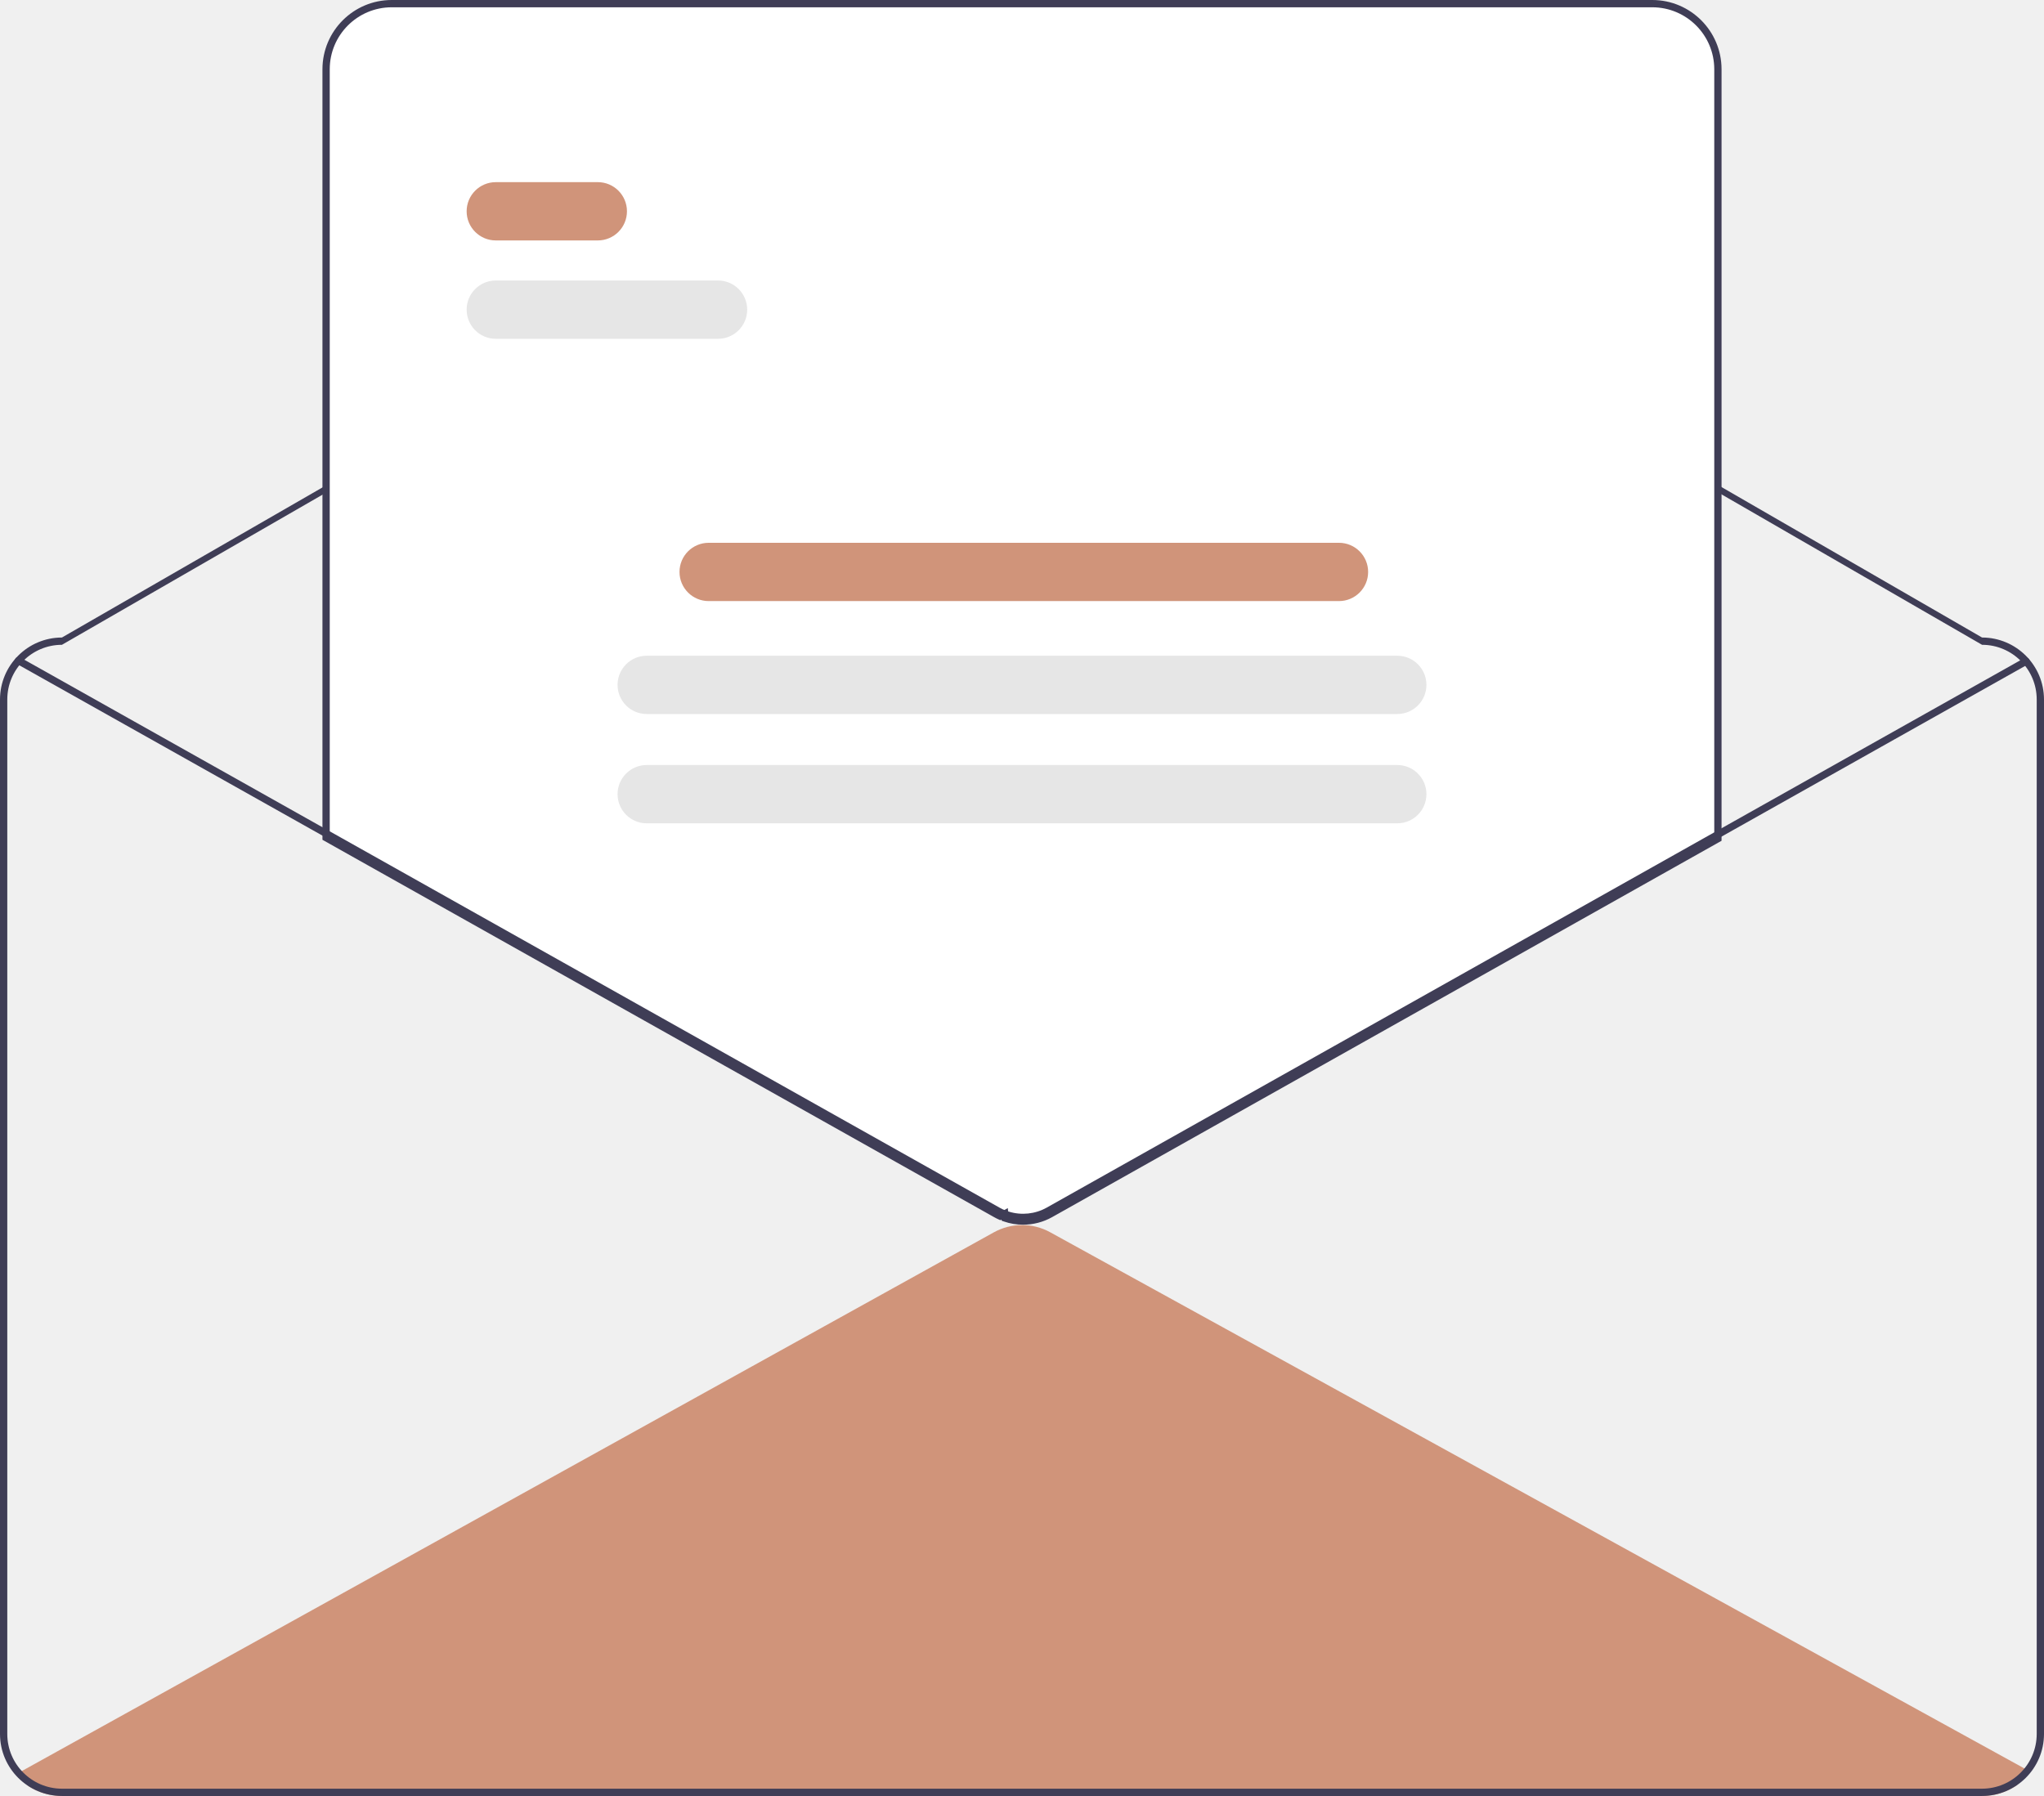
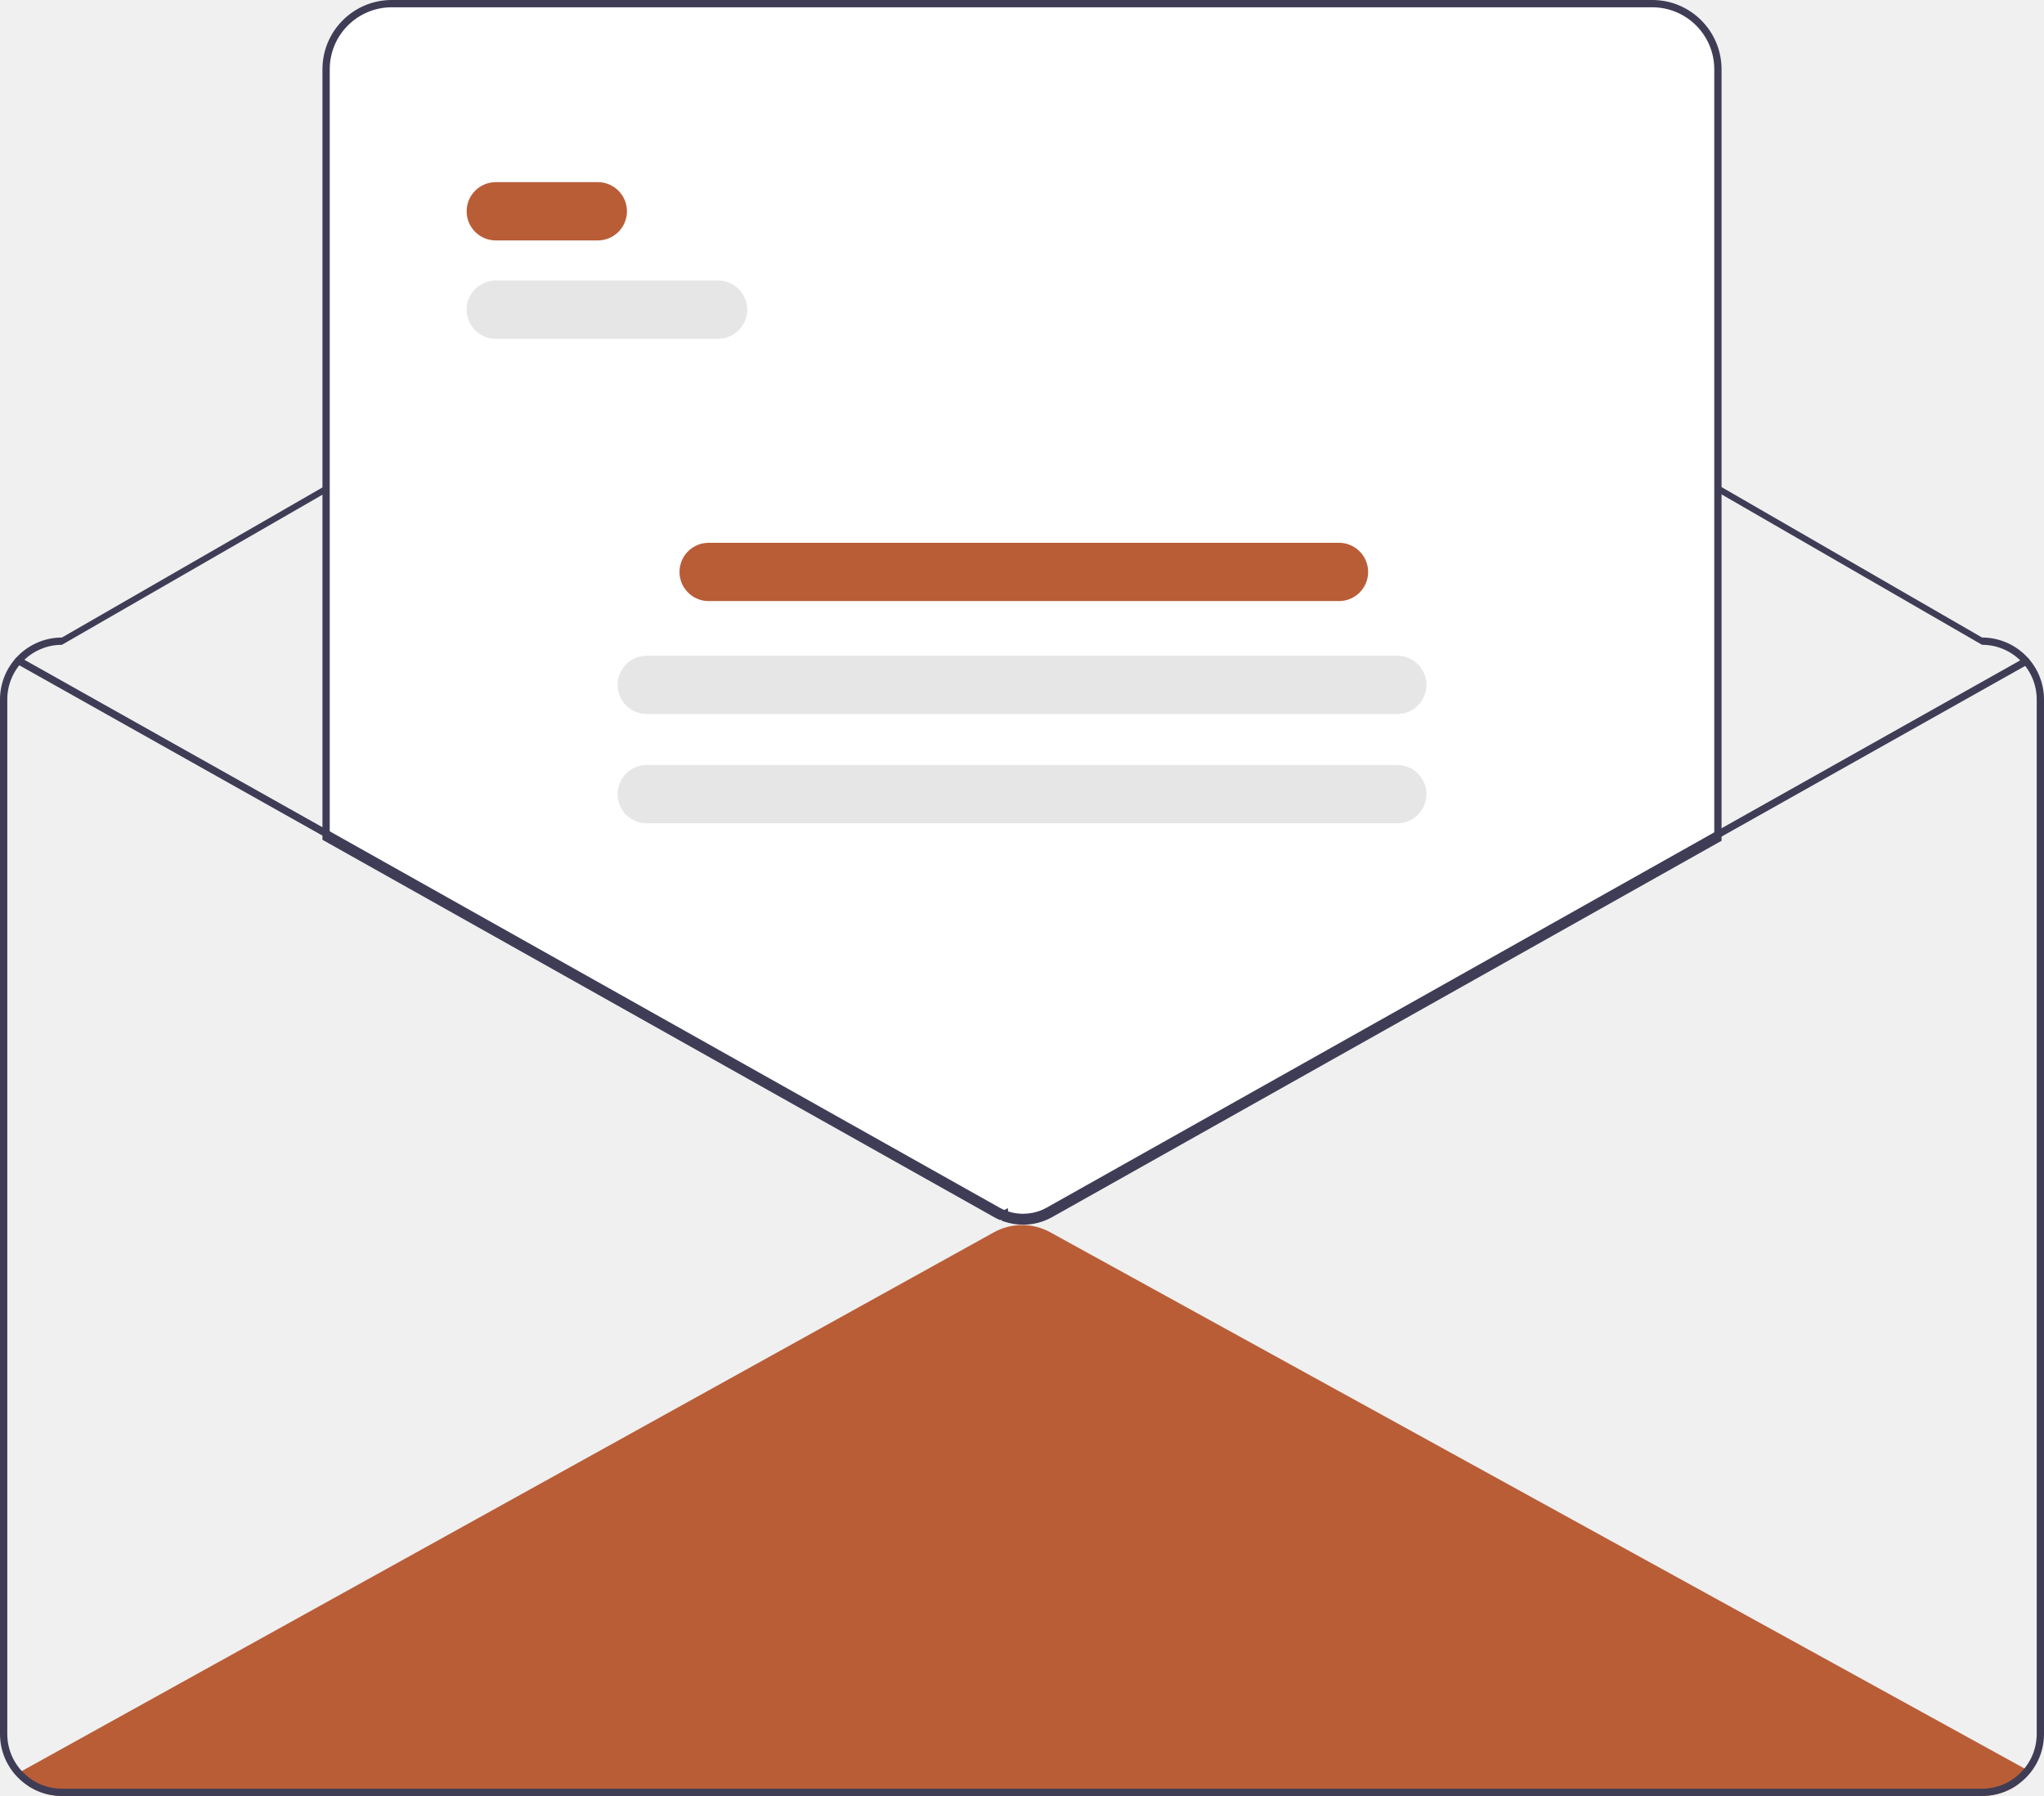
<svg xmlns="http://www.w3.org/2000/svg" viewBox="0 0 561 493">
-   <path d="M876.03,689.45c-.98,1.37-1.97,2.73-2.95,4.08A16.828,16.828,0,0,1,863.5,696.5h-527a16.904,16.904,0,0,1-9.21-2.72c-.91-1.2-1.81-2.41-2.72-3.62l.91-.5L592.27,541.78a16.019,16.019,0,0,1,15.47-.02L875.13,688.95Z" transform="translate(-319.5 -203.5)" fill="#d0947a" />
+   <path d="M876.03,689.45c-.98,1.37-1.97,2.73-2.95,4.08A16.828,16.828,0,0,1,863.5,696.5h-527a16.904,16.904,0,0,1-9.21-2.72c-.91-1.2-1.81-2.41-2.72-3.62l.91-.5L592.27,541.78a16.019,16.019,0,0,1,15.47-.02L875.13,688.95Z" transform="translate(-319.5 -203.5)" fill="#b95d37" />
  <path d="M863.5,378.5,632.282,244.97a64.023,64.023,0,0,0-63.981-.032L336.5,378.5a17.024,17.024,0,0,0-17,17v284a17.02,17.02,0,0,0,17,17h527a17.029,17.029,0,0,0,17-17v-284A17.024,17.024,0,0,0,863.5,378.5Zm15,301a15.036,15.036,0,0,1-15,15h-527a15.027,15.027,0,0,1-15-15v-284a15.018,15.018,0,0,1,15-15L568.3,246.938a64.023,64.023,0,0,1,63.981.032L863.5,380.5a15.018,15.018,0,0,1,15,15Z" transform="translate(-319.5 -203.5)" fill="#3f3d56" />
  <path d="M600.3,539.18a15.363,15.363,0,0,1-5.116-.858l-.302-.107-.061-.672c-.188.093-.379.182-.569.266l-.201.088-.201-.089c-.421-.185-.84-.395-1.244-.622L408.5,433.732V222.5A18.521,18.521,0,0,1,427,204H773a18.521,18.521,0,0,1,18.5,18.5V434.002l-.255.144-183.25,103.04A15.757,15.757,0,0,1,600.3,539.18Z" transform="translate(-319.5 -203.5)" fill="#fff" />
  <path d="M600.3,539.68a15.856,15.856,0,0,1-5.282-.887l-.605-.213-.026-.286-.337.148-.402-.177c-.437-.192-.87-.409-1.288-.645L408,434.025V222.5a19.022,19.022,0,0,1,19-19H773a19.022,19.022,0,0,1,19,19V434.295L608.24,537.622A16.253,16.253,0,0,1,600.3,539.68Zm-4.013-2.577a14.492,14.492,0,0,0,10.974-1.226L790,433.125V222.5a17.019,17.019,0,0,0-17-17H427a17.019,17.019,0,0,0-17,17V432.854l11.99,6.733,171.35,96.291q.35.197.71.371.36-.174.709-.37l1.347-.759Z" transform="translate(-319.5 -203.5)" fill="#3f3d56" />
  <path d="M876.07,385.88,803.5,426.68,791,433.71,607.75,536.75a15.242,15.242,0,0,1-7.45,1.93,14.911,14.911,0,0,1-4.95-.83,12.054,12.054,0,0,1-1.3-.5q-.614-.27-1.2-.6L421.5,440.46,409,433.44l-84.92-47.72a1.011,1.011,0,0,1-.38-1.37.999.999,0,0,1,1.36-.38L409,431.14l12.5,7.02L593.83,535a13.074,13.074,0,0,0,1.78.83c.26.1.53.19.8.27A13.264,13.264,0,0,0,606.77,535L791,431.42l12.5-7.03,71.59-40.25a.998.998,0,1,1,.98,1.74Z" transform="translate(-319.5 -203.5)" fill="#3f3d56" />
-   <path d="M483.575,269.5h-28a8,8,0,0,1,0-16h28a8,8,0,0,1,0,16Z" transform="translate(-319.5 -203.5)" fill="#d0947a" />
+   <path d="M483.575,269.5h-28a8,8,0,0,1,0-16h28a8,8,0,0,1,0,16Z" transform="translate(-319.5 -203.5)" fill="#b95d37" />
  <path d="M516.575,296.5h-61a8,8,0,0,1,0-16h61a8,8,0,0,1,0,16Z" transform="translate(-319.5 -203.5)" fill="#e6e6e6" />
-   <path d="M687,368.5H514a8,8,0,0,1,0-16H687a8,8,0,0,1,0,16Z" transform="translate(-319.5 -203.5)" fill="#d0947a" />
+   <path d="M687,368.5H514a8,8,0,0,1,0-16H687a8,8,0,0,1,0,16Z" transform="translate(-319.5 -203.5)" fill="#b95d37" />
  <path d="M703,399.5H497a8,8,0,0,1,0-16H703a8,8,0,0,1,0,16Z" transform="translate(-319.5 -203.5)" fill="#e6e6e6" />
  <path d="M703,429.5H497a8,8,0,0,1,0-16H703a8,8,0,0,1,0,16Z" transform="translate(-319.5 -203.5)" fill="#e6e6e6" />
</svg>
